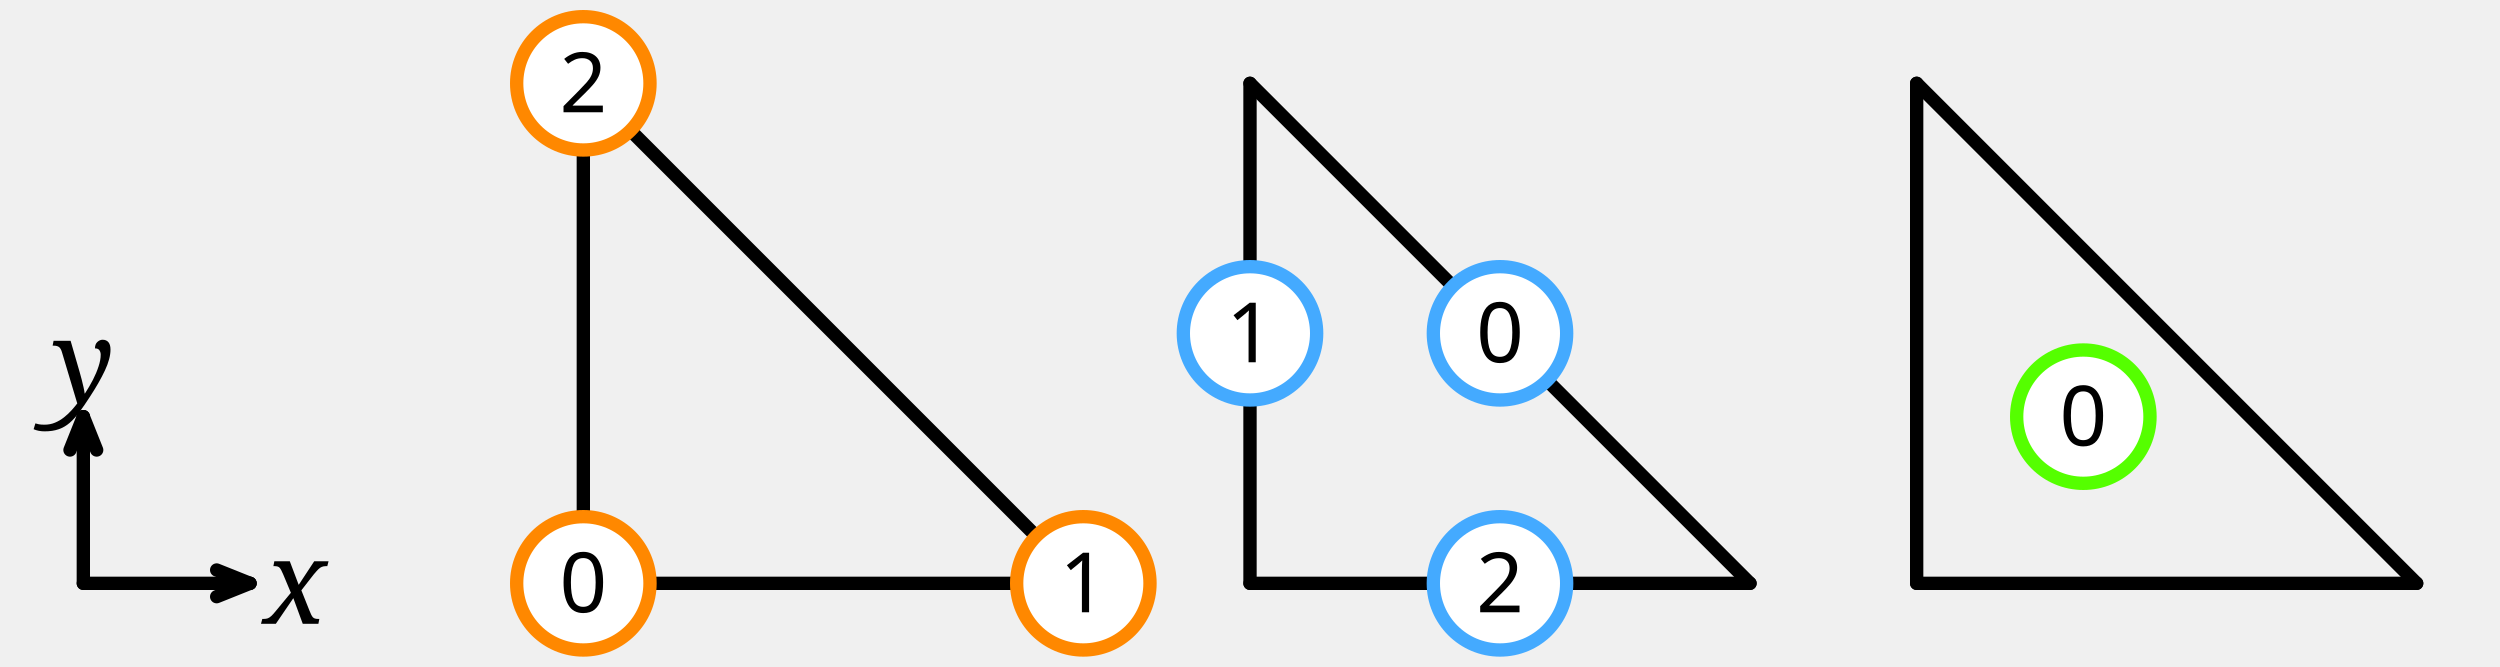
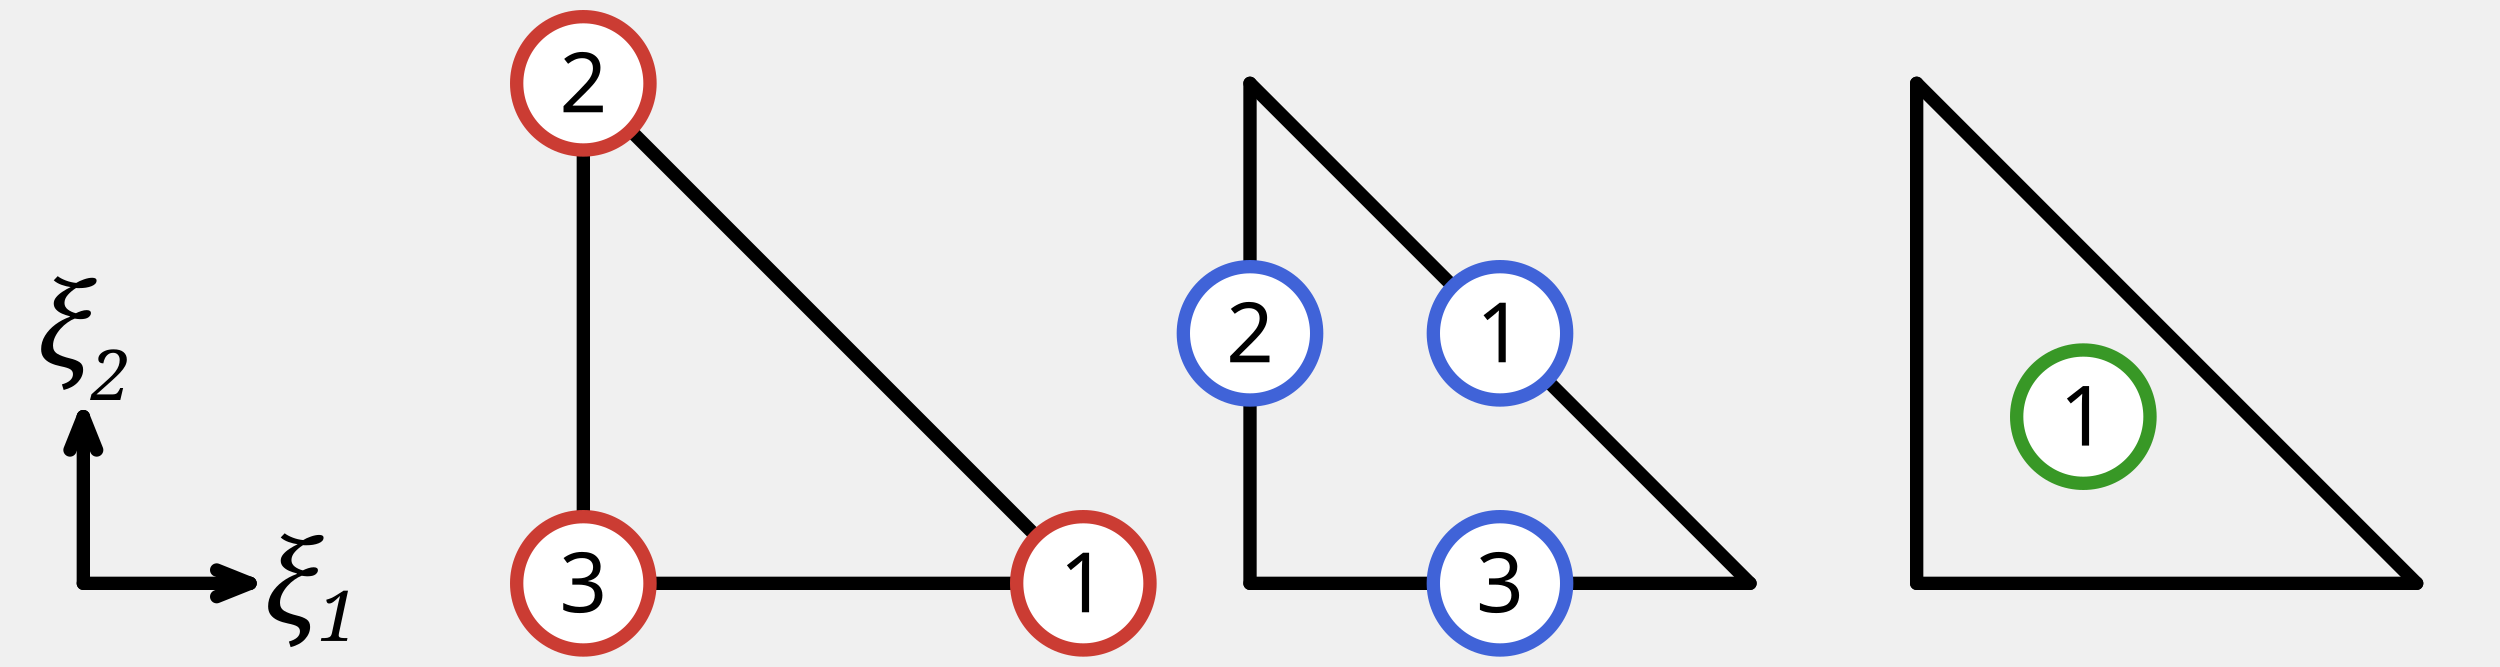
<svg xmlns="http://www.w3.org/2000/svg" width="750.0" height="200.0">
  <line x1="25.0" y1="175.0" x2="75.0" y2="175.0" stroke="#000000" stroke-width="4.0" stroke-linecap="round" />
  <line x1="65.0" y1="179.0" x2="75.0" y2="175.0" stroke="#000000" stroke-width="4.0" stroke-linecap="round" />
  <line x1="65.0" y1="171.0" x2="75.0" y2="175.0" stroke="#000000" stroke-width="4.0" stroke-linecap="round" />
  <line x1="25.0" y1="175.0" x2="25.0" y2="125.0" stroke="#000000" stroke-width="4.0" stroke-linecap="round" />
  <line x1="29" y1="135.0" x2="25.0" y2="125.0" stroke="#000000" stroke-width="4.0" stroke-linecap="round" />
  <line x1="21" y1="135.0" x2="25.0" y2="125.0" stroke="#000000" stroke-width="4.0" stroke-linecap="round" />
-   <text x="79.0" y="175.0" fill="#000000" font-size="35" style="dominant-baseline:middle;text-anchor:left;font-family:'CMU Serif',serif;font-style:italic">x</text>
-   <text x="25.0" y="121.0" fill="#000000" font-size="35" style="dominant-baseline:bottom;text-anchor:middle;font-family:'CMU Serif',serif;font-style:italic">y</text>
+   <text x="79.0" y="175.0" fill="#000000" font-size="35" style="dominant-baseline:middle;text-anchor:left;font-family:'CMU Serif',serif;font-style:italic">ξ<tspan dy="10" style="font-size:60%;">1</tspan>
+   </text>
+   <text x="25.0" y="110.0" fill="#000000" font-size="35" style="dominant-baseline:bottom;text-anchor:middle;font-family:'CMU Serif',serif;font-style:italic">ξ<tspan dy="10" style="font-size:60%;">2</tspan>
+   </text>
  <line x1="325.0" y1="175.0" x2="175.0" y2="25.0" stroke="#000000" stroke-width="4.0" stroke-linecap="round" />
  <line x1="175.0" y1="175.0" x2="175.0" y2="25.0" stroke="#000000" stroke-width="4.0" stroke-linecap="round" />
  <line x1="175.0" y1="175.0" x2="325.0" y2="175.0" stroke="#000000" stroke-width="4.0" stroke-linecap="round" />
-   <circle cx="175.0" cy="175.0" r="20.0" stroke="#FF8800" stroke-width="4.0" fill="#FFFFFF" />
-   <text x="175.0" y="175.0" fill="#000000" font-size="25" style="text-anchor:middle;dominant-baseline:middle;font-family:'Varela Round',sans-serif">0</text>
-   <circle cx="325.0" cy="175.0" r="20.0" stroke="#FF8800" stroke-width="4.0" fill="#FFFFFF" />
+   <circle cx="175.0" cy="175.0" r="20.0" stroke="#CB3C33" stroke-width="4.0" fill="#FFFFFF" />
+   <text x="175.0" y="175.0" fill="#000000" font-size="25" style="text-anchor:middle;dominant-baseline:middle;font-family:'Varela Round',sans-serif">3</text>
+   <circle cx="325.0" cy="175.0" r="20.0" stroke="#CB3C33" stroke-width="4.0" fill="#FFFFFF" />
  <text x="325.0" y="175.0" fill="#000000" font-size="25" style="text-anchor:middle;dominant-baseline:middle;font-family:'Varela Round',sans-serif">1</text>
-   <circle cx="175.0" cy="25.0" r="20.0" stroke="#FF8800" stroke-width="4.0" fill="#FFFFFF" />
+   <circle cx="175.0" cy="25.0" r="20.0" stroke="#CB3C33" stroke-width="4.0" fill="#FFFFFF" />
  <text x="175.0" y="25.0" fill="#000000" font-size="25" style="text-anchor:middle;dominant-baseline:middle;font-family:'Varela Round',sans-serif">2</text>
  <line x1="525.0" y1="175.0" x2="375.0" y2="25.0" stroke="#000000" stroke-width="4.0" stroke-linecap="round" />
-   <circle cx="450.0" cy="100.0" r="20.0" stroke="#44AAFF" stroke-width="4.0" fill="#FFFFFF" />
-   <text x="450.0" y="100.0" fill="#000000" font-size="25" style="text-anchor:middle;dominant-baseline:middle;font-family:'Varela Round',sans-serif">0</text>
+   <circle cx="450.0" cy="100.0" r="20.0" stroke="#4063D8" stroke-width="4.0" fill="#FFFFFF" />
+   <text x="450.0" y="100.0" fill="#000000" font-size="25" style="text-anchor:middle;dominant-baseline:middle;font-family:'Varela Round',sans-serif">1</text>
  <line x1="375.0" y1="175.0" x2="375.0" y2="25.0" stroke="#000000" stroke-width="4.0" stroke-linecap="round" />
-   <circle cx="375.0" cy="100.0" r="20.0" stroke="#44AAFF" stroke-width="4.0" fill="#FFFFFF" />
-   <text x="375.0" y="100.0" fill="#000000" font-size="25" style="text-anchor:middle;dominant-baseline:middle;font-family:'Varela Round',sans-serif">1</text>
+   <circle cx="375.0" cy="100.0" r="20.0" stroke="#4063D8" stroke-width="4.0" fill="#FFFFFF" />
+   <text x="375.0" y="100.0" fill="#000000" font-size="25" style="text-anchor:middle;dominant-baseline:middle;font-family:'Varela Round',sans-serif">2</text>
  <line x1="375.0" y1="175.0" x2="525.0" y2="175.0" stroke="#000000" stroke-width="4.0" stroke-linecap="round" />
-   <circle cx="450.0" cy="175.0" r="20.0" stroke="#44AAFF" stroke-width="4.0" fill="#FFFFFF" />
-   <text x="450.0" y="175.0" fill="#000000" font-size="25" style="text-anchor:middle;dominant-baseline:middle;font-family:'Varela Round',sans-serif">2</text>
-   <circle cx="625.0" cy="125.0" r="20.0" stroke="#55FF00" stroke-width="4.0" fill="#FFFFFF" />
-   <text x="625.0" y="125.0" fill="#000000" font-size="25" style="text-anchor:middle;dominant-baseline:middle;font-family:'Varela Round',sans-serif">0</text>
+   <circle cx="450.0" cy="175.0" r="20.0" stroke="#4063D8" stroke-width="4.0" fill="#FFFFFF" />
+   <text x="450.0" y="175.0" fill="#000000" font-size="25" style="text-anchor:middle;dominant-baseline:middle;font-family:'Varela Round',sans-serif">3</text>
+   <circle cx="625.0" cy="125.0" r="20.0" stroke="#389826" stroke-width="4.0" fill="#FFFFFF" />
+   <text x="625.0" y="125.0" fill="#000000" font-size="25" style="text-anchor:middle;dominant-baseline:middle;font-family:'Varela Round',sans-serif">1</text>
  <line x1="725.0" y1="175.0" x2="575.0" y2="25.0" stroke="#000000" stroke-width="4.0" stroke-linecap="round" />
  <line x1="575.0" y1="175.0" x2="575.0" y2="25.0" stroke="#000000" stroke-width="4.0" stroke-linecap="round" />
  <line x1="575.0" y1="175.0" x2="725.0" y2="175.0" stroke="#000000" stroke-width="4.0" stroke-linecap="round" />
</svg>
